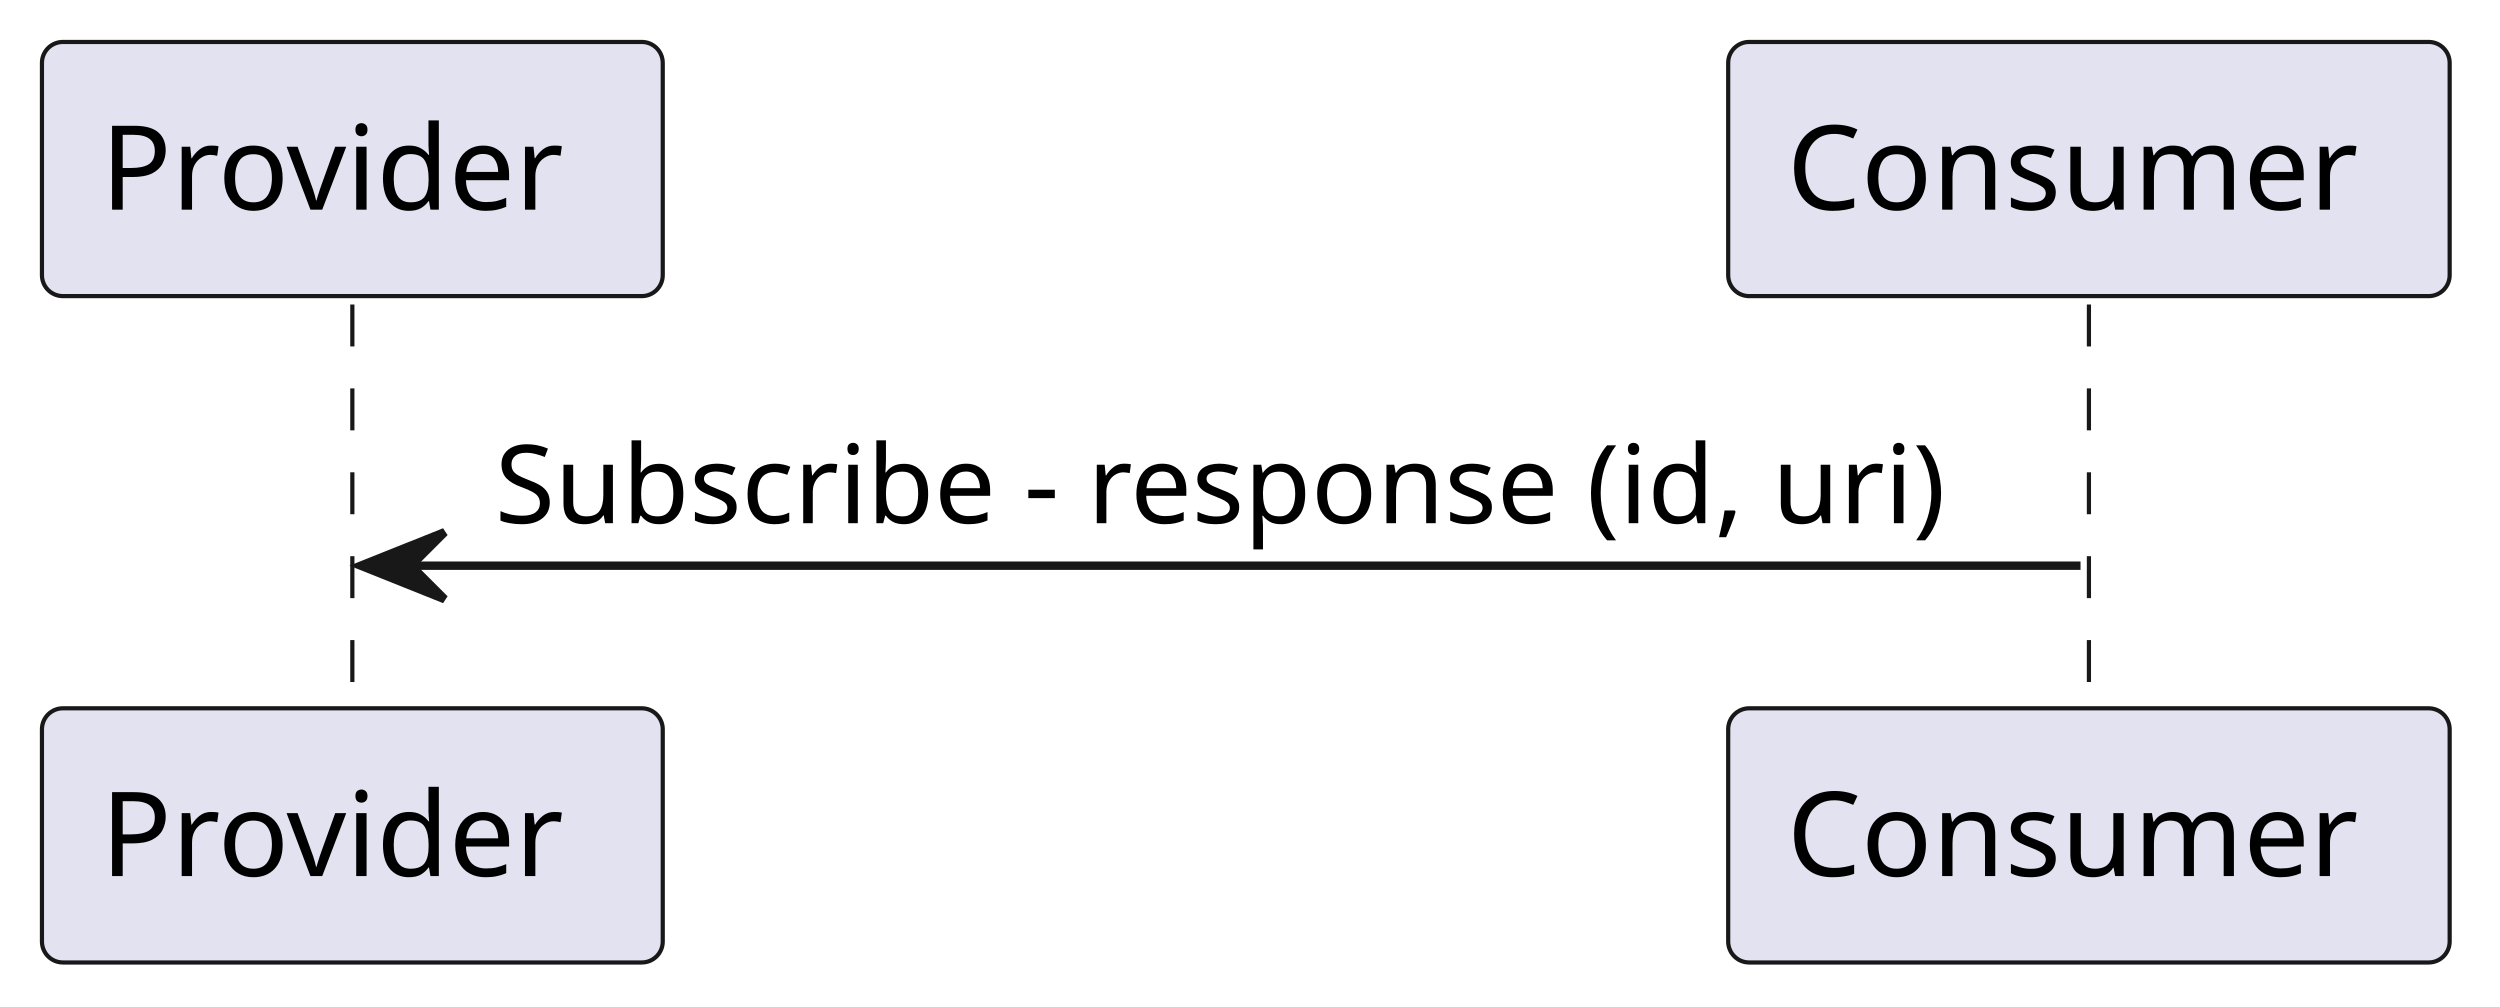
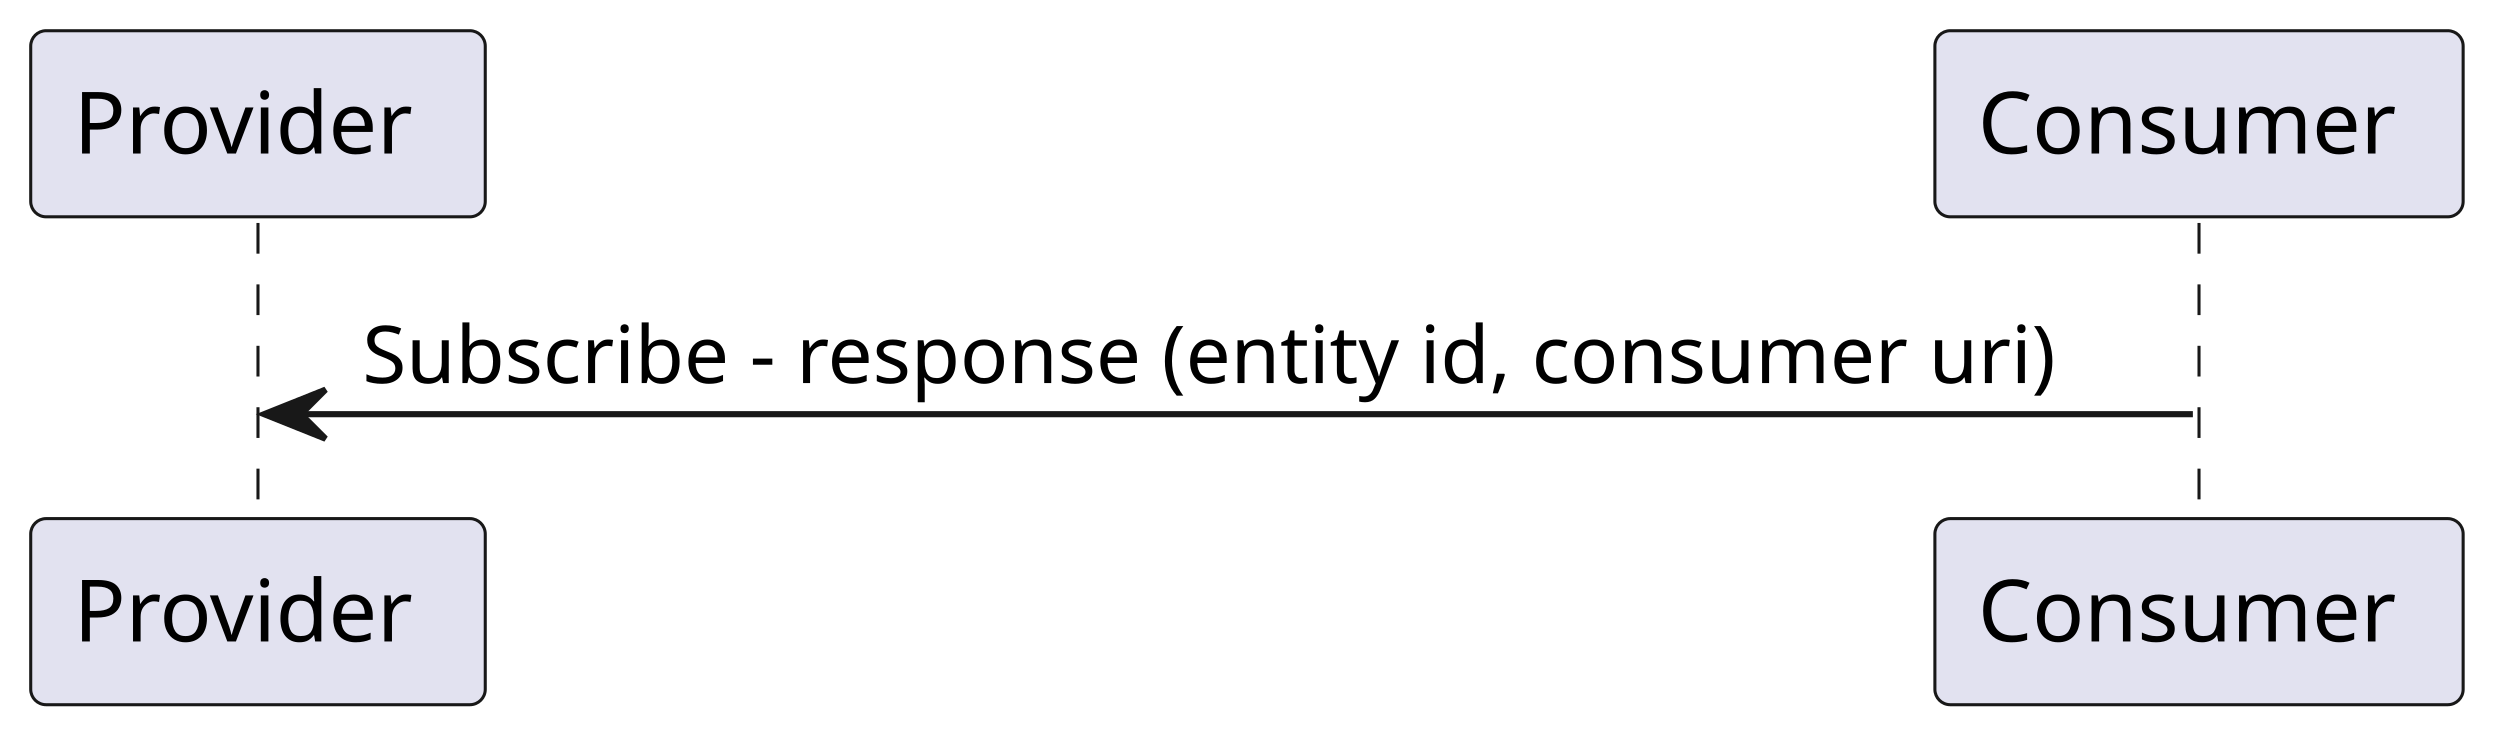
- <svg xmlns="http://www.w3.org/2000/svg" contentStyleType="text/css" height="120px" preserveAspectRatio="none" style="width:298px;height:120px;background:#FFFFFF;" version="1.1" viewBox="0 0 298 120" width="298px" zoomAndPan="magnify">
+ <svg xmlns="http://www.w3.org/2000/svg" contentStyleType="text/css" height="120px" preserveAspectRatio="none" style="width:407px;height:120px;background:#FFFFFF;" version="1.1" viewBox="0 0 407 120" width="407px" zoomAndPan="magnify">
  <defs />
  <g>
    <line style="stroke:#181818;stroke-width:0.5;stroke-dasharray:5.0,5.0;" x1="42" x2="42" y1="36.297" y2="85.43" />
-     <line style="stroke:#181818;stroke-width:0.5;stroke-dasharray:5.0,5.0;" x1="249" x2="249" y1="36.297" y2="85.43" />
+     <line style="stroke:#181818;stroke-width:0.5;stroke-dasharray:5.0,5.0;" x1="358" x2="358" y1="36.297" y2="85.43" />
    <rect fill="#E2E2F0" height="30.297" rx="2.5" ry="2.5" style="stroke:#181818;stroke-width:0.5;" width="74" x="5" y="5" />
    <text fill="#000000" font-family="sans-serif" font-size="14" lengthAdjust="spacing" textLength="60" x="12" y="24.995">Provider</text>
    <rect fill="#E2E2F0" height="30.297" rx="2.5" ry="2.5" style="stroke:#181818;stroke-width:0.5;" width="74" x="5" y="84.43" />
    <text fill="#000000" font-family="sans-serif" font-size="14" lengthAdjust="spacing" textLength="60" x="12" y="104.425">Provider</text>
-     <rect fill="#E2E2F0" height="30.297" rx="2.5" ry="2.5" style="stroke:#181818;stroke-width:0.5;" width="86" x="206" y="5" />
-     <text fill="#000000" font-family="sans-serif" font-size="14" lengthAdjust="spacing" textLength="72" x="213" y="24.995">Consumer</text>
-     <rect fill="#E2E2F0" height="30.297" rx="2.5" ry="2.5" style="stroke:#181818;stroke-width:0.5;" width="86" x="206" y="84.43" />
-     <text fill="#000000" font-family="sans-serif" font-size="14" lengthAdjust="spacing" textLength="72" x="213" y="104.425">Consumer</text>
+     <rect fill="#E2E2F0" height="30.297" rx="2.5" ry="2.5" style="stroke:#181818;stroke-width:0.5;" width="86" x="315" y="5" />
+     <text fill="#000000" font-family="sans-serif" font-size="14" lengthAdjust="spacing" textLength="72" x="322" y="24.995">Consumer</text>
+     <rect fill="#E2E2F0" height="30.297" rx="2.5" ry="2.5" style="stroke:#181818;stroke-width:0.5;" width="86" x="315" y="84.43" />
+     <text fill="#000000" font-family="sans-serif" font-size="14" lengthAdjust="spacing" textLength="72" x="322" y="104.425">Consumer</text>
    <polygon fill="#181818" points="53,63.43,43,67.43,53,71.43,49,67.43" style="stroke:#181818;stroke-width:1.0;" />
-     <line style="stroke:#181818;stroke-width:1.0;" x1="47" x2="248" y1="67.43" y2="67.43" />
-     <text fill="#000000" font-family="sans-serif" font-size="13" lengthAdjust="spacing" textLength="183" x="59" y="62.364">Subscribe - response (id, uri)</text>
+     <line style="stroke:#181818;stroke-width:1.0;" x1="47" x2="357" y1="67.43" y2="67.43" />
+     <text fill="#000000" font-family="sans-serif" font-size="13" lengthAdjust="spacing" textLength="292" x="59" y="62.364">Subscribe - response (entity id, consumer uri)</text>
  </g>
</svg>
